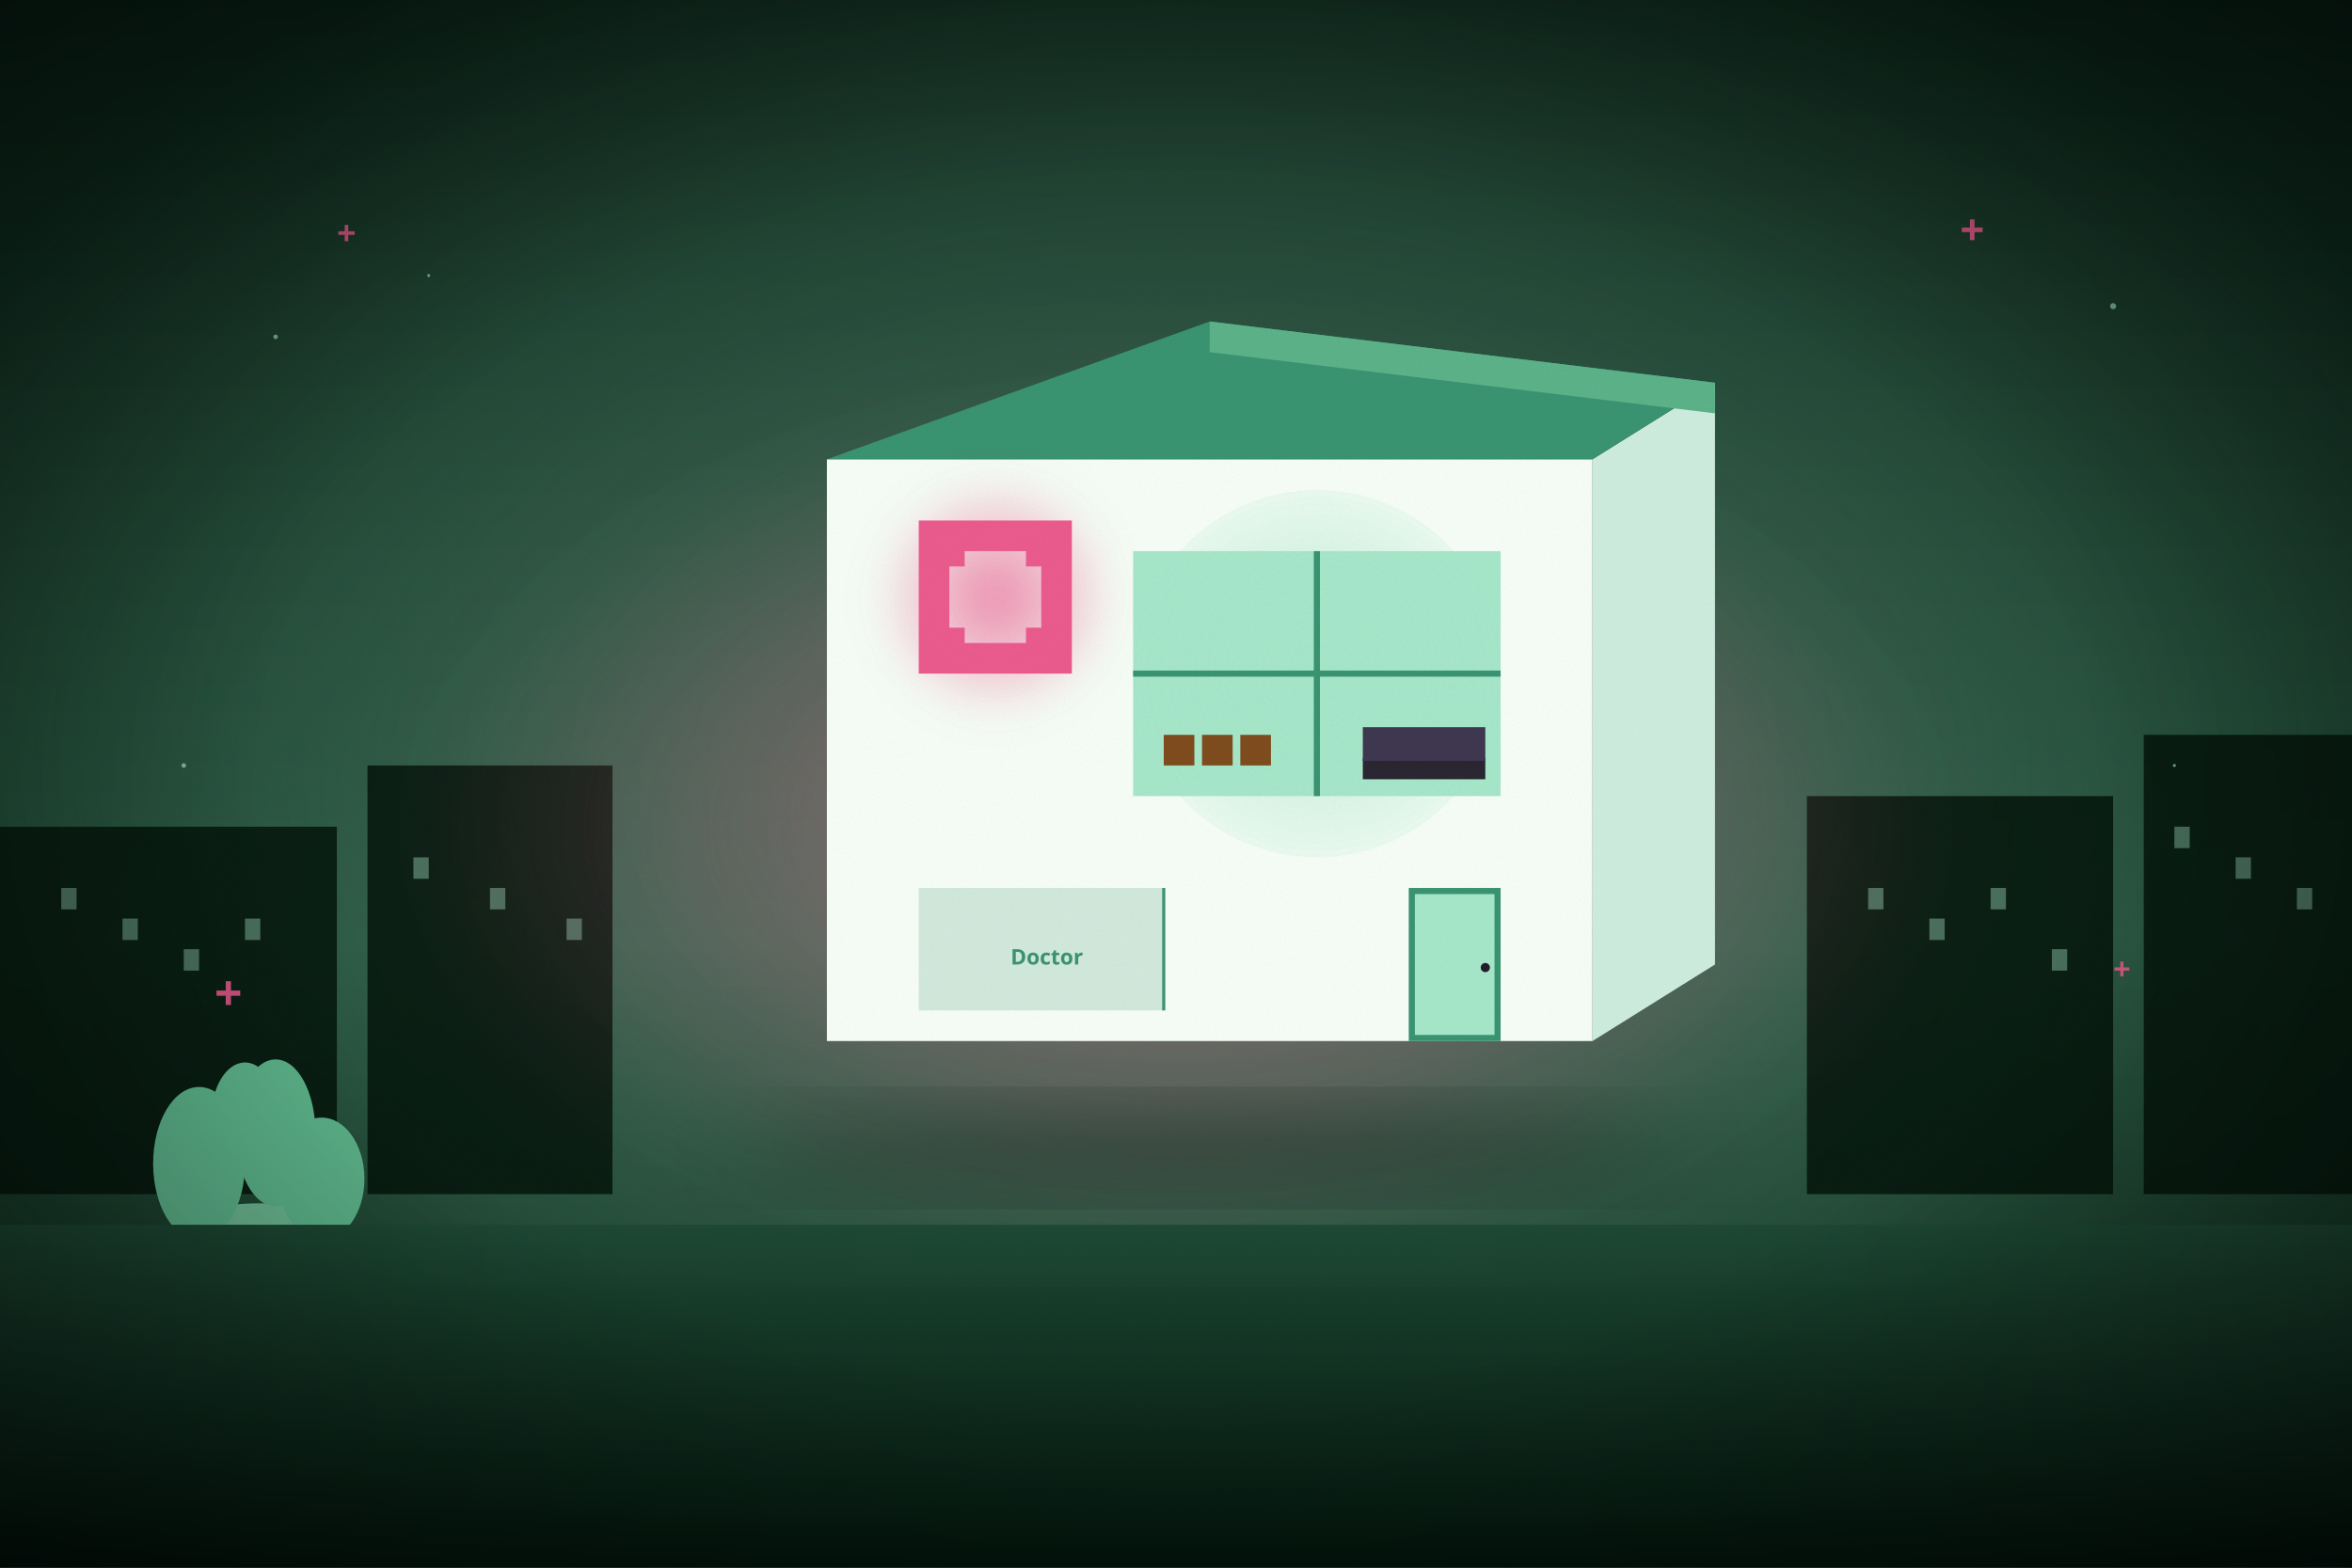
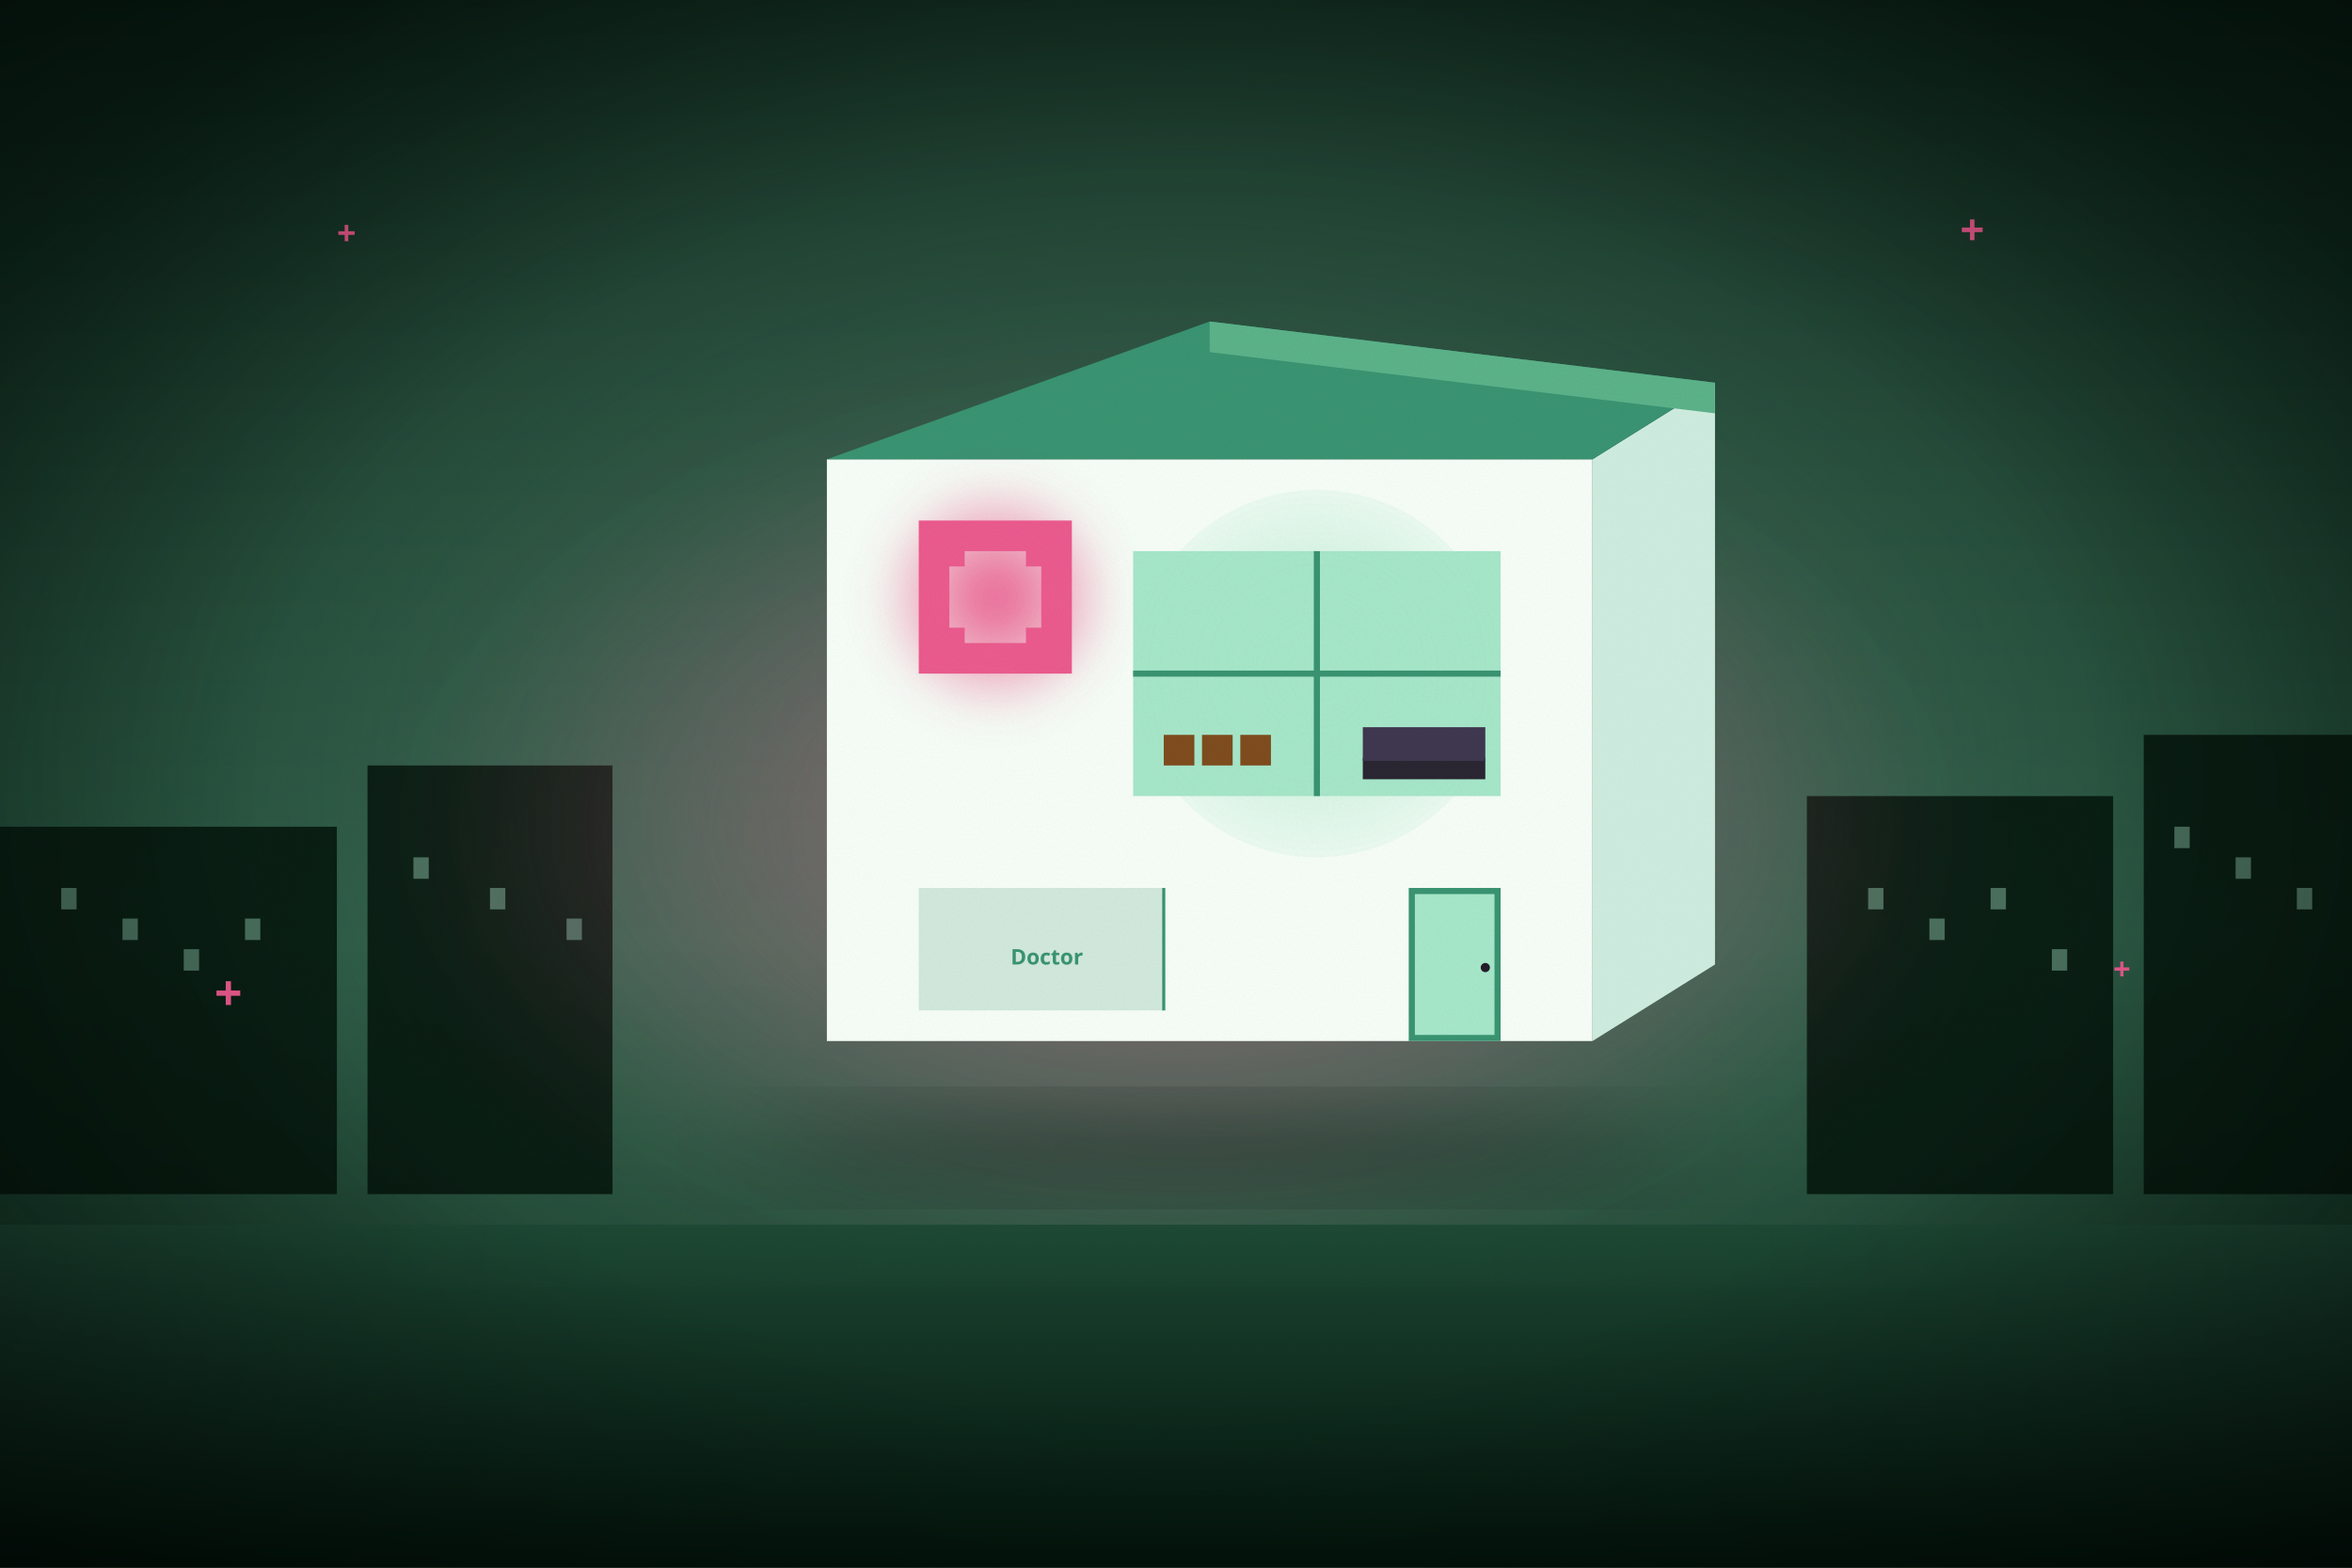
<svg xmlns="http://www.w3.org/2000/svg" viewBox="0 0 1536 1024" preserveAspectRatio="xMidYMid slice">
  <defs>
+     <style>
+       .cross-pulse { animation: cross-pulse 2.8s ease-in-out infinite; transform-origin: center; transform-box: fill-box; }
+       .cross-glow  { animation: cross-glow  2.8s ease-in-out infinite; transform-origin: center; transform-box: fill-box; }
+       .building-bg { animation: parallax-bg 11s ease-in-out infinite alternate; }
+       .interior-glow { animation: interior-pulse 5.5s ease-in-out infinite; transform-origin: center; transform-box: fill-box; }
+       .particle   { animation: rise 7s linear infinite; transform-origin: center; transform-box: fill-box; }
+       .particle-b { animation-delay: -2.0s; }
+       .particle-c { animation-delay: -4.5s; }
+       .cross-mark { animation: cross-spin 24s linear infinite; transform-origin: center; transform-box: fill-box; }
+       @keyframes cross-pulse {
+         0%,100% { transform: scale(1); }
+         50%     { transform: scale(1.08); }
+       }
+       @keyframes cross-glow {
+         0%,100% { opacity: 0.55; }
+         50%     { opacity: 0.95; }
+       }
+       @keyframes cross-spin {
+         0%   { transform: rotate(0deg); }
+         100% { transform: rotate(360deg); }
+       }
+       @keyframes parallax-bg {
+         0%   { transform: translate(0,0); }
+         100% { transform: translate(-3px,2px); }
+       }
+       @keyframes interior-pulse {
+         0%,100% { opacity: 0.75; }
+         50%     { opacity: 0.95; }
+       }
+       @keyframes rise {
+         0%   { transform: translate(0,0);     opacity: 0; }
+         15%  { opacity: 0.85; }
+         85%  { opacity: 0.55; }
+         100% { transform: translate(0,-60px); opacity: 0; }
+       }
+     </style>
    <linearGradient id="s3-bg" x1="0" y1="0" x2="0" y2="1">
      <stop offset="0%" stop-color="#0a2418" />
      <stop offset="60%" stop-color="#1c4733" />
      <stop offset="100%" stop-color="#072415" />
    </linearGradient>
    <radialGradient id="s3-spot" cx="50%" cy="50%" r="60%">
      <stop offset="0%" stop-color="#a7e8ca" stop-opacity="0.35" />
      <stop offset="100%" stop-color="#a7e8ca" stop-opacity="0" />
    </radialGradient>
    <linearGradient id="s3-floor" x1="0" y1="0" x2="0" y2="1">
      <stop offset="0%" stop-color="#1c4733" />
      <stop offset="100%" stop-color="#03150c" />
    </linearGradient>
    <radialGradient id="s3-cross" cx="50%" cy="50%" r="50%">
      <stop offset="0%" stop-color="#ec5b8e" stop-opacity="1" />
      <stop offset="100%" stop-color="#ec5b8e" stop-opacity="0" />
    </radialGradient>
    <radialGradient id="s3-interior" cx="50%" cy="50%" r="60%">
      <stop offset="0%" stop-color="#a7e8ca" stop-opacity="0.95" />
      <stop offset="100%" stop-color="#a7e8ca" stop-opacity="0" />
    </radialGradient>
    <filter id="s3-soft" x="-50%" y="-50%" width="200%" height="200%">
      <feGaussianBlur stdDeviation="12" />
    </filter>
    <filter id="s3-strong" x="-50%" y="-50%" width="200%" height="200%">
      <feGaussianBlur stdDeviation="36" />
    </filter>
    <filter id="s3-grain" x="0" y="0" width="100%" height="100%">
      <feTurbulence type="fractalNoise" baseFrequency="0.9" numOctaves="2" seed="11" />
      <feColorMatrix values="0 0 0 0 0  0 0 0 0 0  0 0 0 0 0  0 0 0 0.06 0" />
    </filter>
  </defs>
  <rect width="1536" height="1024" fill="url(#s3-bg)" />
  <rect width="1536" height="1024" fill="url(#s3-spot)" />
-   <g fill="#04140b" opacity="0.85">
+   <g class="building-bg" fill="#04140b" opacity="0.85">
    <rect x="0" y="540" width="220" height="240" />
    <rect x="240" y="500" width="160" height="280" />
    <rect x="1180" y="520" width="200" height="260" />
    <rect x="1400" y="480" width="160" height="300" />
  </g>
  <g fill="#a7e8ca" opacity="0.4">
    <rect x="40" y="580" width="10" height="14" />
    <rect x="80" y="600" width="10" height="14" />
    <rect x="120" y="620" width="10" height="14" />
    <rect x="160" y="600" width="10" height="14" />
    <rect x="270" y="560" width="10" height="14" />
    <rect x="320" y="580" width="10" height="14" />
    <rect x="370" y="600" width="10" height="14" />
    <rect x="1220" y="580" width="10" height="14" />
    <rect x="1260" y="600" width="10" height="14" />
    <rect x="1300" y="580" width="10" height="14" />
    <rect x="1340" y="620" width="10" height="14" />
    <rect x="1420" y="540" width="10" height="14" />
    <rect x="1460" y="560" width="10" height="14" />
    <rect x="1500" y="580" width="10" height="14" />
  </g>
  <ellipse cx="768" cy="540" rx="500" ry="280" fill="url(#s3-cross)" opacity="0.5" filter="url(#s3-strong)" />
  <g transform="translate(540,300)">
    <ellipse cx="250" cy="450" rx="300" ry="20" fill="#000" opacity="0.5" filter="url(#s3-strong)" />
    <rect x="0" y="0" width="500" height="380" fill="#f7fff8" />
    <polygon points="500,0 580,-50 580,330 500,380" fill="#cfeee0" />
    <polygon points="0,0 250,-90 580,-50 500,0" fill="#3a9472" />
    <polygon points="250,-90 580,-50 580,-30 250,-70" fill="#5cb38a" />
-     <rect x="60" y="40" width="100" height="100" fill="#ec5b8e" />
-     <rect x="90" y="60" width="40" height="60" fill="#f7fff8" />
-     <rect x="80" y="70" width="60" height="40" fill="#f7fff8" />
-     <circle cx="110" cy="90" r="80" fill="url(#s3-cross)" filter="url(#s3-soft)" opacity="0.7" />
+     <g class="cross-pulse">
+       <rect x="60" y="40" width="100" height="100" fill="#ec5b8e" />
+       <rect x="90" y="60" width="40" height="60" fill="#f7fff8" />
+       <rect x="80" y="70" width="60" height="40" fill="#f7fff8" />
+     </g>
+     <circle class="cross-glow" cx="110" cy="90" r="80" fill="url(#s3-cross)" filter="url(#s3-soft)" />
    <rect x="200" y="60" width="240" height="160" fill="#a7e8ca" />
-     <g>
+     <g class="interior-glow">
      <circle cx="320" cy="140" r="120" fill="url(#s3-interior)" opacity="0.85" />
    </g>
    <line x1="320" y1="60" x2="320" y2="220" stroke="#3a9472" stroke-width="4" />
    <line x1="200" y1="140" x2="440" y2="140" stroke="#3a9472" stroke-width="4" />
    <g opacity="0.95">
      <rect x="220" y="180" width="20" height="20" fill="#7d4515" />
      <rect x="245" y="180" width="20" height="20" fill="#7d4515" />
      <rect x="270" y="180" width="20" height="20" fill="#7d4515" />
      <rect x="350" y="195" width="80" height="14" fill="#241d2b" />
      <rect x="350" y="175" width="80" height="22" fill="#3a2f4a" />
      <rect x="370" y="160" width="22" height="14" fill="#a7e8ca" />
      <rect x="395" y="160" width="22" height="14" fill="#a7e8ca" />
    </g>
    <rect x="60" y="280" width="160" height="80" fill="#3a9472" opacity="0.2" />
    <line x1="220" y1="280" x2="220" y2="360" stroke="#3a9472" stroke-width="2" />
    <text x="120" y="330" font-family="ui-rounded, system-ui, sans-serif" font-size="14" fill="#3a9472" font-weight="700">Doctor</text>
    <rect x="380" y="280" width="60" height="100" fill="#3a9472" />
    <rect x="384" y="284" width="52" height="92" fill="#a7e8ca" />
    <circle cx="430" cy="332" r="3" fill="#241d2b" />
  </g>
-   <g transform="translate(80,720)">
-     <rect x="60" y="80" width="60" height="50" fill="#3a1d0a" />
-     <ellipse cx="90" cy="80" rx="50" ry="14" fill="#7dd3a8" opacity="0.8" />
-     <g fill="#5cb38a">
-       <ellipse cx="50" cy="40" rx="30" ry="50" />
-       <ellipse cx="100" cy="20" rx="26" ry="48" />
-       <ellipse cx="130" cy="50" rx="28" ry="40" />
-       <ellipse cx="80" cy="10" rx="22" ry="36" />
-     </g>
+   <g fill="#a7e8ca">
+     <circle class="particle" cx="180" cy="900" r="1.5" />
+     <circle class="particle particle-b" cx="280" cy="880" r="1" />
+     <circle class="particle particle-c" cx="1380" cy="900" r="2" />
+     <circle class="particle" cx="120" cy="900" r="1.5" />
+     <circle class="particle particle-b" cx="1420" cy="900" r="1" />
+     <circle class="particle particle-c" cx="200" cy="900" r="2" />
+     <circle class="particle particle-d" cx="1340" cy="880" r="1.5" />
+     <circle class="particle" cx="780" cy="940" r="1" />
  </g>
-   <g fill="#a7e8ca" opacity="0.65">
-     <circle cx="180" cy="220" r="1.5" />
-     <circle cx="280" cy="180" r="1" />
-     <circle cx="1380" cy="200" r="2" />
-     <circle cx="120" cy="500" r="1.5" />
-     <circle cx="1420" cy="500" r="1" />
-     <circle cx="200" cy="900" r="2" />
-     <circle cx="1340" cy="880" r="1.5" />
-     <circle cx="780" cy="940" r="1" />
-   </g>
-   <g fill="#ec5b8e" opacity="0.85" font-family="ui-rounded, system-ui, sans-serif" font-weight="900">
-     <text x="220" y="160" font-size="22">+</text>
-     <text x="1280" y="160" font-size="28">+</text>
-     <text x="140" y="660" font-size="32">+</text>
-     <text x="1380" y="640" font-size="20">+</text>
+   <g fill="#ec5b8e" font-family="ui-rounded, system-ui, sans-serif" font-weight="900">
+     <text class="cross-mark" x="220" y="160" font-size="22">+</text>
+     <text class="cross-mark" x="1280" y="160" font-size="28" style="animation-delay:-12s">+</text>
+     <text class="cross-mark" x="140" y="660" font-size="32" style="animation-delay:-6s">+</text>
+     <text class="cross-mark" x="1380" y="640" font-size="20" style="animation-delay:-18s">+</text>
  </g>
  <rect x="0" y="800" width="1536" height="224" fill="url(#s3-floor)" />
  <ellipse cx="768" cy="820" rx="500" ry="10" fill="#7dd3a8" opacity="0.18" filter="url(#s3-strong)" />
  <radialGradient id="s3-vig" cx="50%" cy="50%" r="70%">
    <stop offset="55%" stop-color="#000" stop-opacity="0" />
    <stop offset="100%" stop-color="#000" stop-opacity="0.55" />
  </radialGradient>
  <rect width="1536" height="1024" fill="url(#s3-vig)" />
  <rect width="1536" height="1024" filter="url(#s3-grain)" opacity="0.5" />
</svg>
